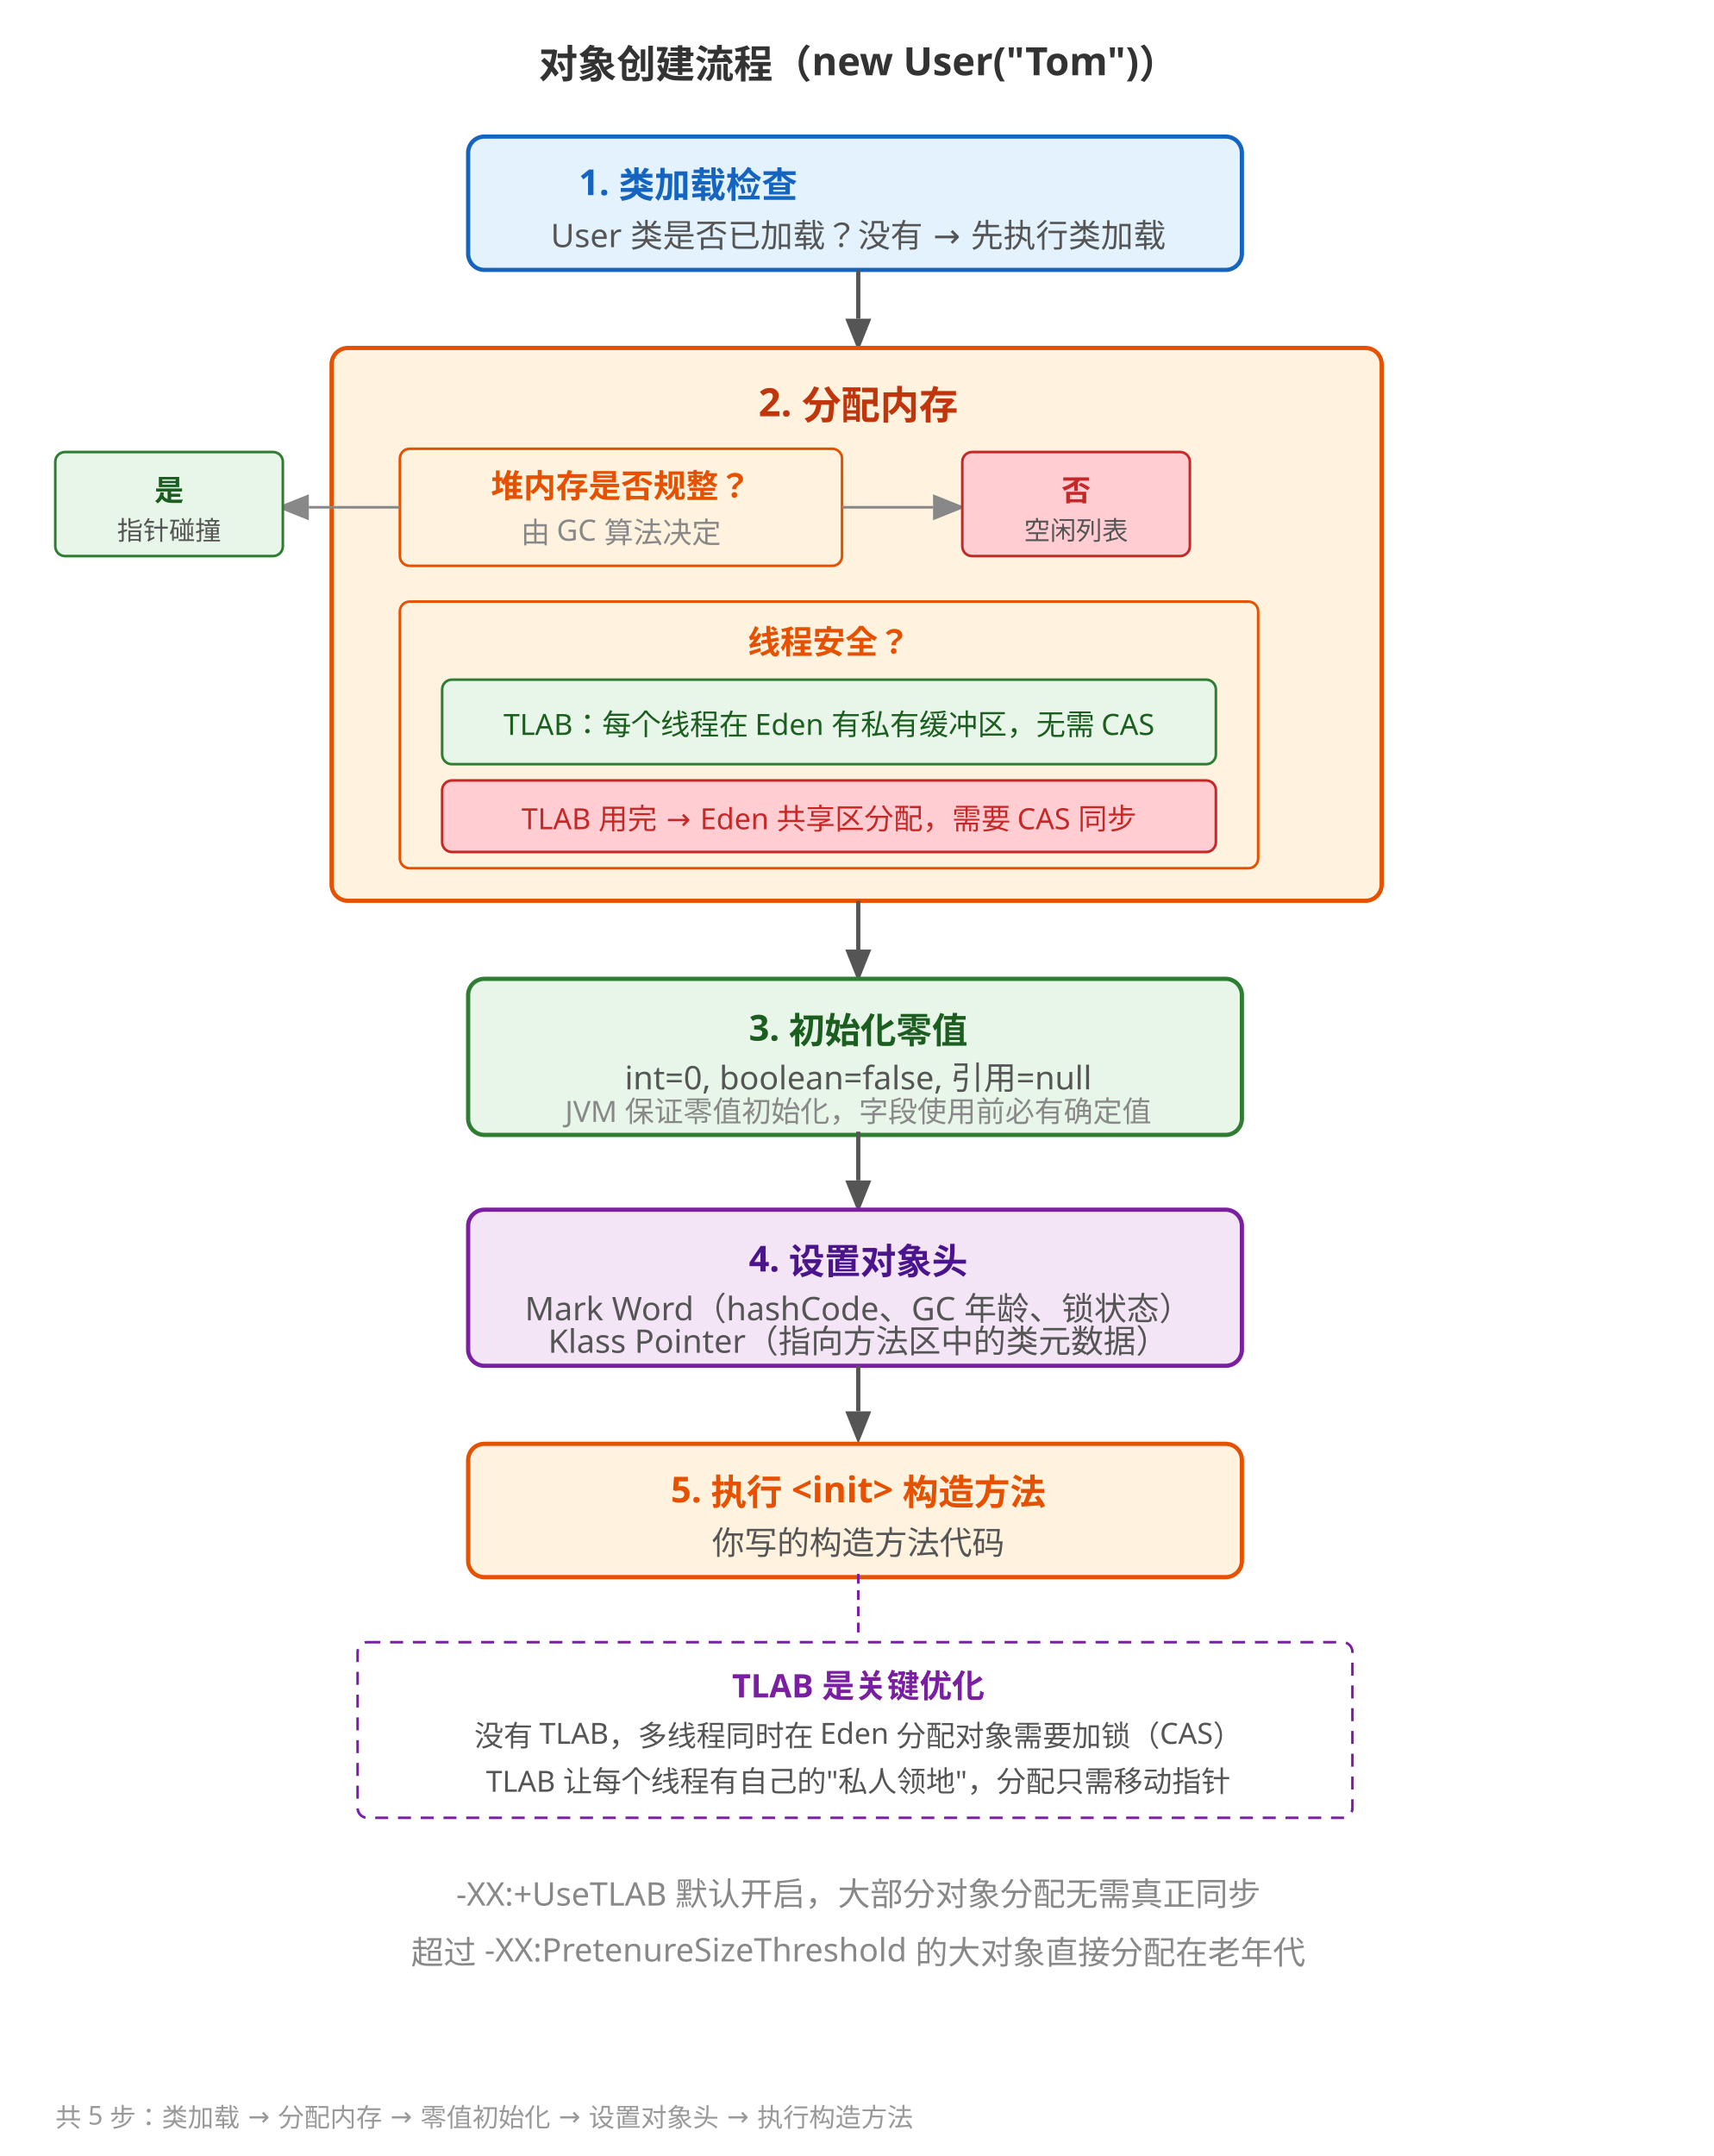
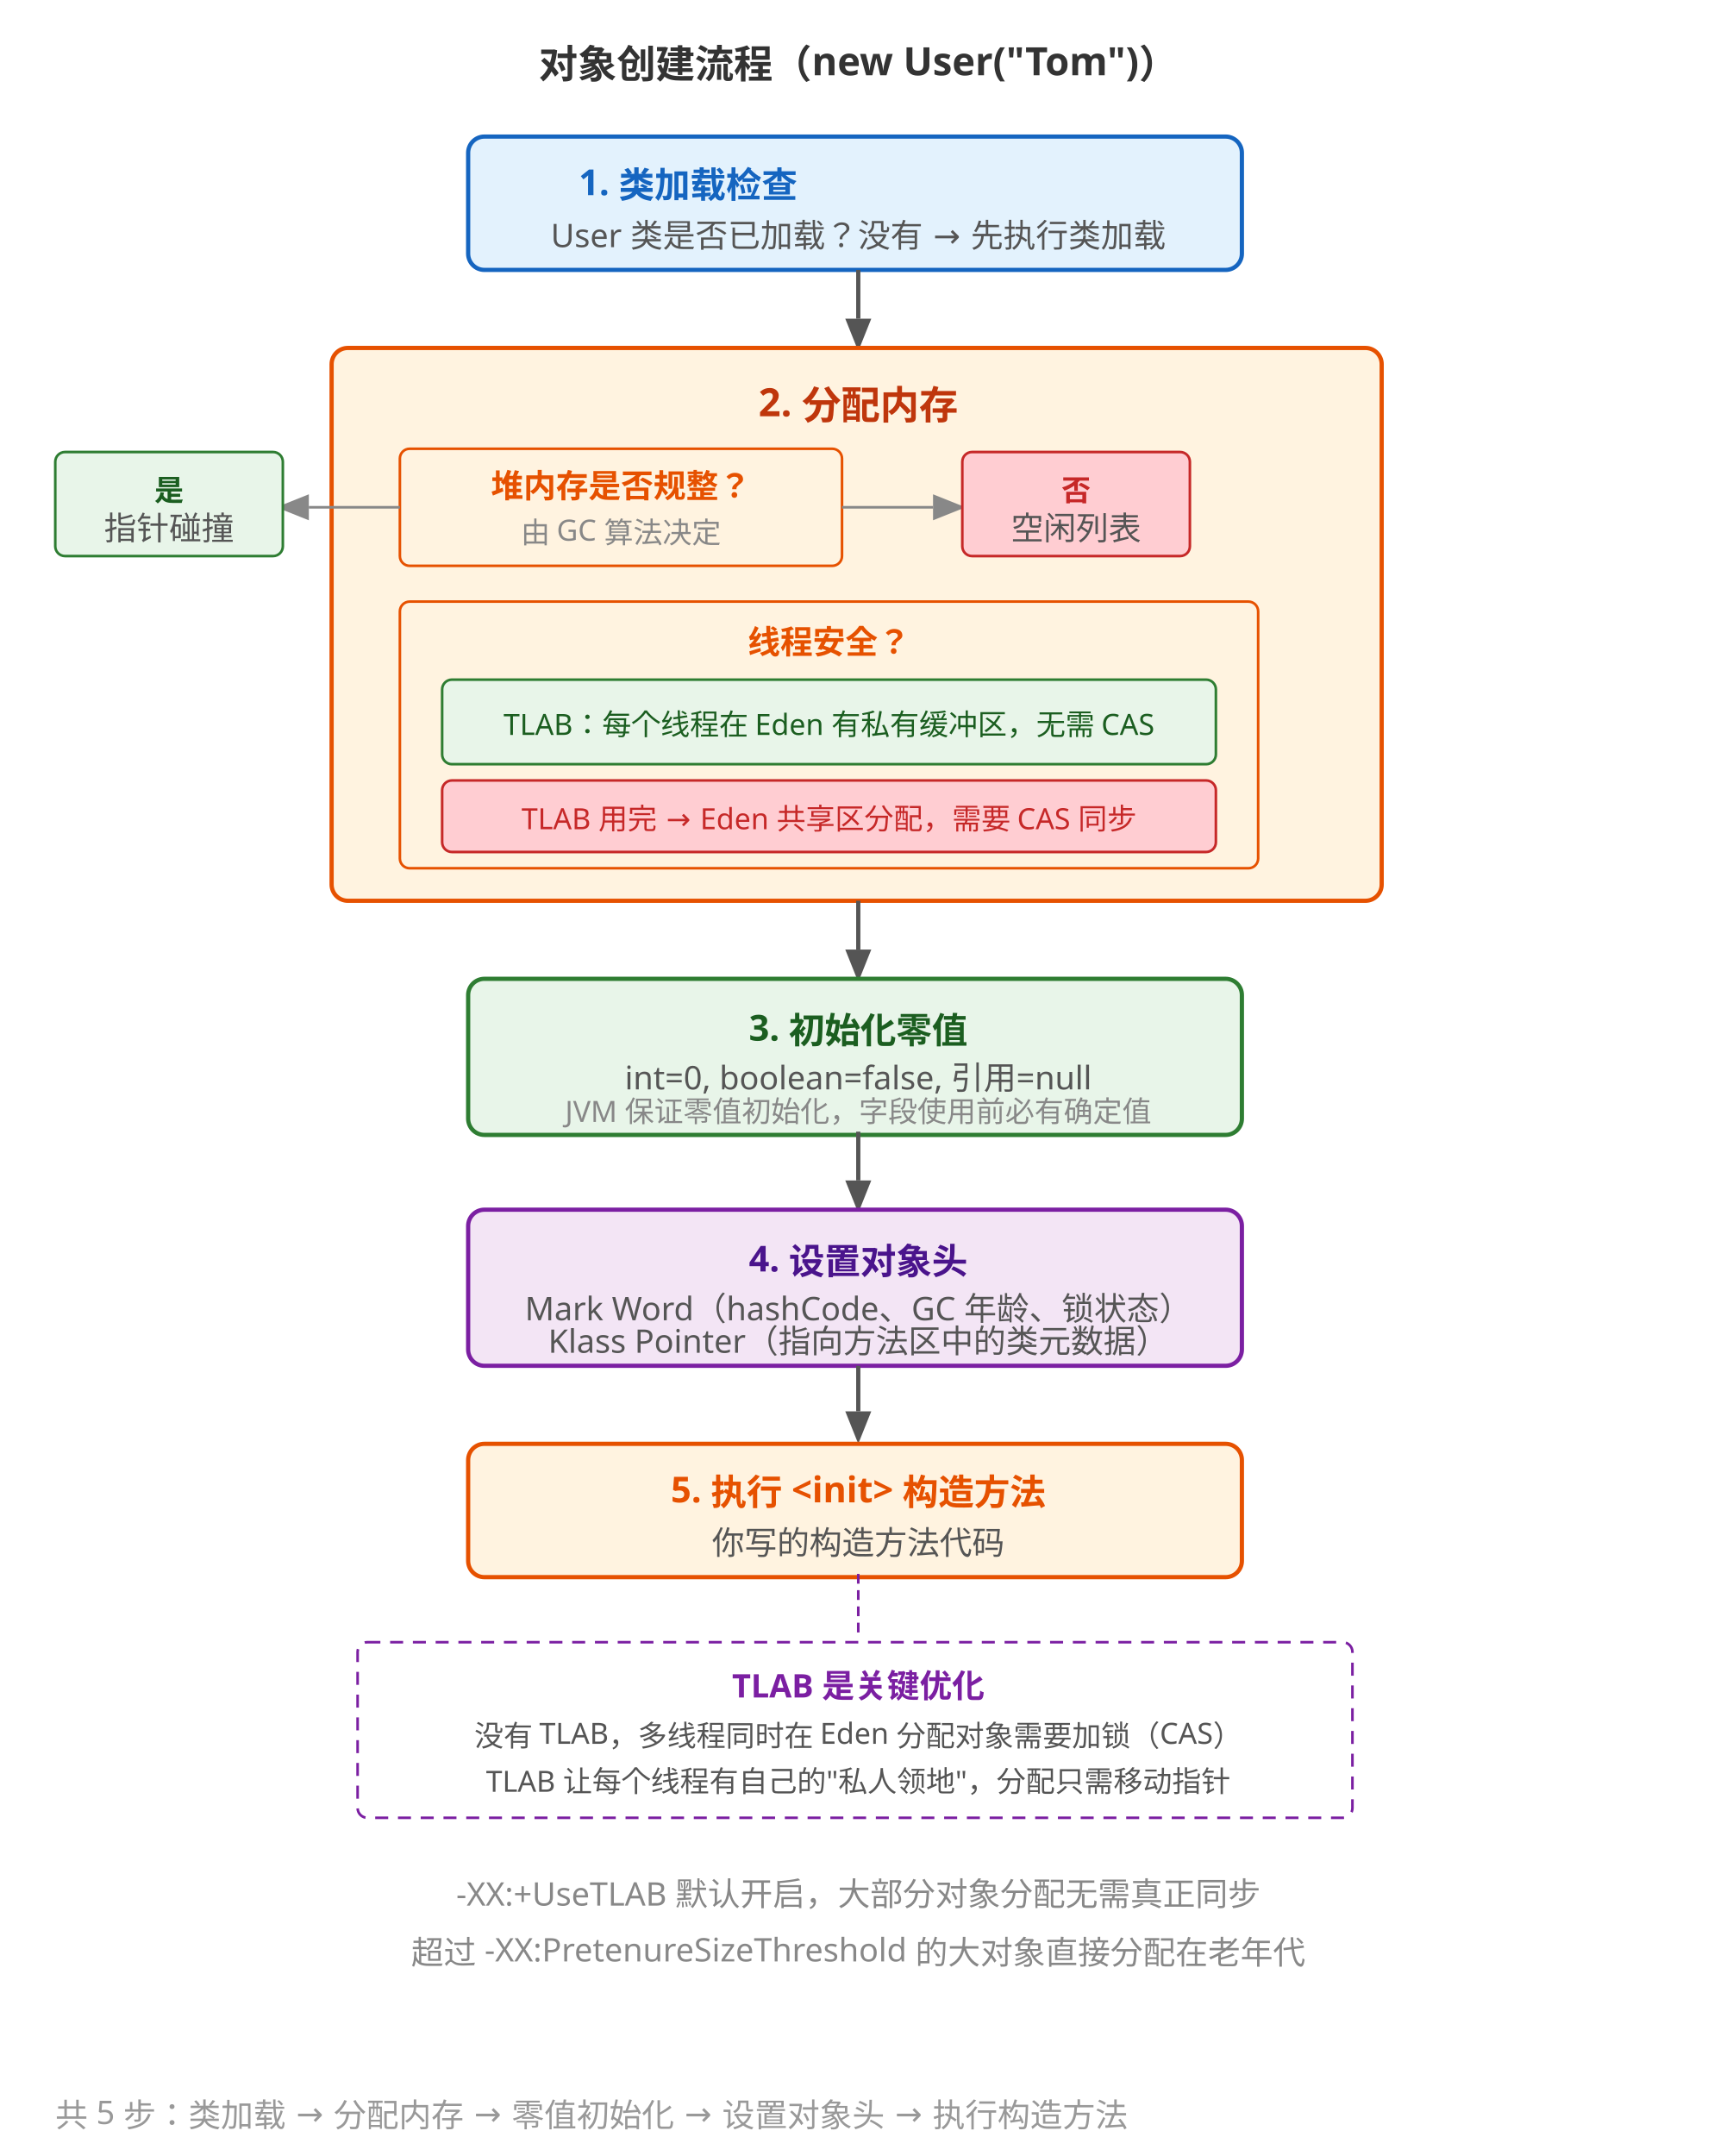
<svg xmlns="http://www.w3.org/2000/svg" width="527" height="663" viewBox="0 0 527 663" font-family="'Noto Sans SC','PingFang SC','Microsoft YaHei',sans-serif" font-size="11">
  <defs>
    <marker id="arrowDown" markerWidth="10" markerHeight="8" refX="0" refY="4" orient="auto" markerUnits="userSpaceOnUse">
      <path d="M0,0 L10,4 L0,8 Z" fill="#555555" />
    </marker>
    <marker id="arrowRight" markerWidth="10" markerHeight="8" refX="0" refY="4" orient="auto" markerUnits="userSpaceOnUse">
      <path d="M0,0 L10,4 L0,8 Z" fill="#888888" />
    </marker>
  </defs>
  <text x="264" y="24" text-anchor="middle" font-size="12" font-weight="bold" fill="#333333">对象创建流程（new User("Tom")）</text>
  <rect x="144" y="42" width="238" height="41" rx="5" fill="#e3f2fd" stroke="#1565c0" stroke-width="1.3" />
  <text x="178" y="60" fill="#1565c0" font-weight="bold">1. 类加载检查</text>
  <text x="264" y="76" text-anchor="middle" fill="#555555" font-size="10">User 类是否已加载？没有 → 先执行类加载</text>
  <line x1="264" y1="83" x2="264" y2="98" stroke="#555555" stroke-width="1.3" marker-end="url(#arrowDown)" />
  <rect x="102" y="107" width="323" height="170" rx="5" fill="#fff3e0" stroke="#e65100" stroke-width="1.3" />
  <text x="264" y="128" text-anchor="middle" fill="#bf360c" font-weight="bold" font-size="12">2. 分配内存</text>
  <rect x="123" y="138" width="136" height="36" rx="3" fill="#fff3e0" stroke="#e65100" stroke-width="0.8" />
  <text x="191" y="153" text-anchor="middle" fill="#e65100" font-size="10" font-weight="bold">堆内存是否规整？</text>
  <text x="191" y="167" text-anchor="middle" fill="#888888" font-size="9">由 GC 算法决定</text>
  <line x1="123" y1="156" x2="95" y2="156" stroke="#888888" stroke-width="0.8" marker-end="url(#arrowRight)" />
  <rect x="17" y="139" width="70" height="32" rx="3" fill="#e8f5e9" stroke="#2e7d32" stroke-width="0.8" />
  <text x="52" y="154" text-anchor="middle" fill="#1b5e20" font-size="9" font-weight="bold">是</text>
-   <text x="52" y="166" text-anchor="middle" fill="#555555" font-size="8">指针碰撞</text>
+   <text x="52" y="166" text-anchor="middle" fill="#555555" font-size="10">指针碰撞</text>
  <line x1="259" y1="156" x2="287" y2="156" stroke="#888888" stroke-width="0.8" marker-end="url(#arrowRight)" />
  <rect x="296" y="139" width="70" height="32" rx="3" fill="#ffcdd2" stroke="#c62828" stroke-width="0.8" />
  <text x="331" y="154" text-anchor="middle" fill="#c62828" font-size="9" font-weight="bold">否</text>
-   <text x="331" y="166" text-anchor="middle" fill="#555555" font-size="8">空闲列表</text>
+   <text x="331" y="166" text-anchor="middle" fill="#555555" font-size="10">空闲列表</text>
  <rect x="123" y="185" width="264" height="82" rx="3" fill="#fff3e0" stroke="#e65100" stroke-width="0.8" />
  <text x="255" y="201" text-anchor="middle" fill="#e65100" font-size="10" font-weight="bold">线程安全？</text>
  <rect x="136" y="209" width="238" height="26" rx="3" fill="#e8f5e9" stroke="#2e7d32" stroke-width="0.8" />
  <text x="255" y="226" text-anchor="middle" fill="#1b5e20" font-size="9">TLAB：每个线程在 Eden 有私有缓冲区，无需 CAS</text>
  <rect x="136" y="240" width="238" height="22" rx="3" fill="#ffcdd2" stroke="#c62828" stroke-width="0.8" />
  <text x="255" y="255" text-anchor="middle" fill="#c62828" font-size="9">TLAB 用完 → Eden 共享区分配，需要 CAS 同步</text>
  <line x1="264" y1="277" x2="264" y2="292" stroke="#555555" stroke-width="1.3" marker-end="url(#arrowDown)" />
  <rect x="144" y="301" width="238" height="48" rx="5" fill="#e8f5e9" stroke="#2e7d32" stroke-width="1.3" />
  <text x="264" y="320" text-anchor="middle" fill="#1b5e20" font-weight="bold">3. 初始化零值</text>
  <text x="264" y="335" text-anchor="middle" fill="#555555" font-size="10">int=0, boolean=false, 引用=null</text>
  <text x="264" y="345" text-anchor="middle" fill="#888888" font-size="9">JVM 保证零值初始化，字段使用前必有确定值</text>
  <line x1="264" y1="348" x2="264" y2="363" stroke="#555555" stroke-width="1.3" marker-end="url(#arrowDown)" />
  <rect x="144" y="372" width="238" height="48" rx="5" fill="#f3e5f5" stroke="#7b1fa2" stroke-width="1.3" />
  <text x="264" y="391" text-anchor="middle" fill="#4a148c" font-weight="bold">4. 设置对象头</text>
  <text x="264" y="406" text-anchor="middle" fill="#555555" font-size="10">Mark Word（hashCode、GC 年龄、锁状态）</text>
  <text x="264" y="416" text-anchor="middle" fill="#555555" font-size="10">Klass Pointer（指向方法区中的类元数据）</text>
  <line x1="264" y1="420" x2="264" y2="434" stroke="#555555" stroke-width="1.3" marker-end="url(#arrowDown)" />
  <rect x="144" y="444" width="238" height="41" rx="5" fill="#fff3e0" stroke="#e65100" stroke-width="1.3" />
  <text x="264" y="462" text-anchor="middle" fill="#e65100" font-weight="bold">5. 执行 &lt;init&gt; 构造方法</text>
  <text x="264" y="478" text-anchor="middle" fill="#555555" font-size="10">你写的构造方法代码</text>
  <rect x="110" y="505" width="306" height="54" rx="3" fill="none" stroke="#7b1fa2" stroke-width="0.8" stroke-dasharray="4,3" />
  <text x="264" y="522" text-anchor="middle" fill="#7b1fa2" font-size="10" font-weight="bold">TLAB 是关键优化</text>
  <text x="264" y="537" text-anchor="middle" fill="#555555" font-size="9">没有 TLAB，多线程同时在 Eden 分配对象需要加锁（CAS）</text>
  <text x="264" y="551" text-anchor="middle" fill="#555555" font-size="9">TLAB 让每个线程有自己的"私人领地"，分配只需移动指针</text>
  <line x1="264" y1="484" x2="264" y2="503" stroke="#7b1fa2" stroke-width="0.8" stroke-dasharray="3,2" />
  <text x="264" y="586" text-anchor="middle" fill="#888888" font-size="10">-XX:+UseTLAB 默认开启，大部分对象分配无需真正同步</text>
  <text x="264" y="604" text-anchor="middle" fill="#888888" font-size="10">超过 -XX:PretenureSizeThreshold 的大对象直接分配在老年代</text>
-   <text x="17" y="654" fill="#999999" font-size="8">共 5 步：类加载 → 分配内存 → 零值初始化 → 设置对象头 → 执行构造方法</text>
+   <text x="17" y="654" fill="#999999" font-size="10">共 5 步：类加载 → 分配内存 → 零值初始化 → 设置对象头 → 执行构造方法</text>
</svg>
